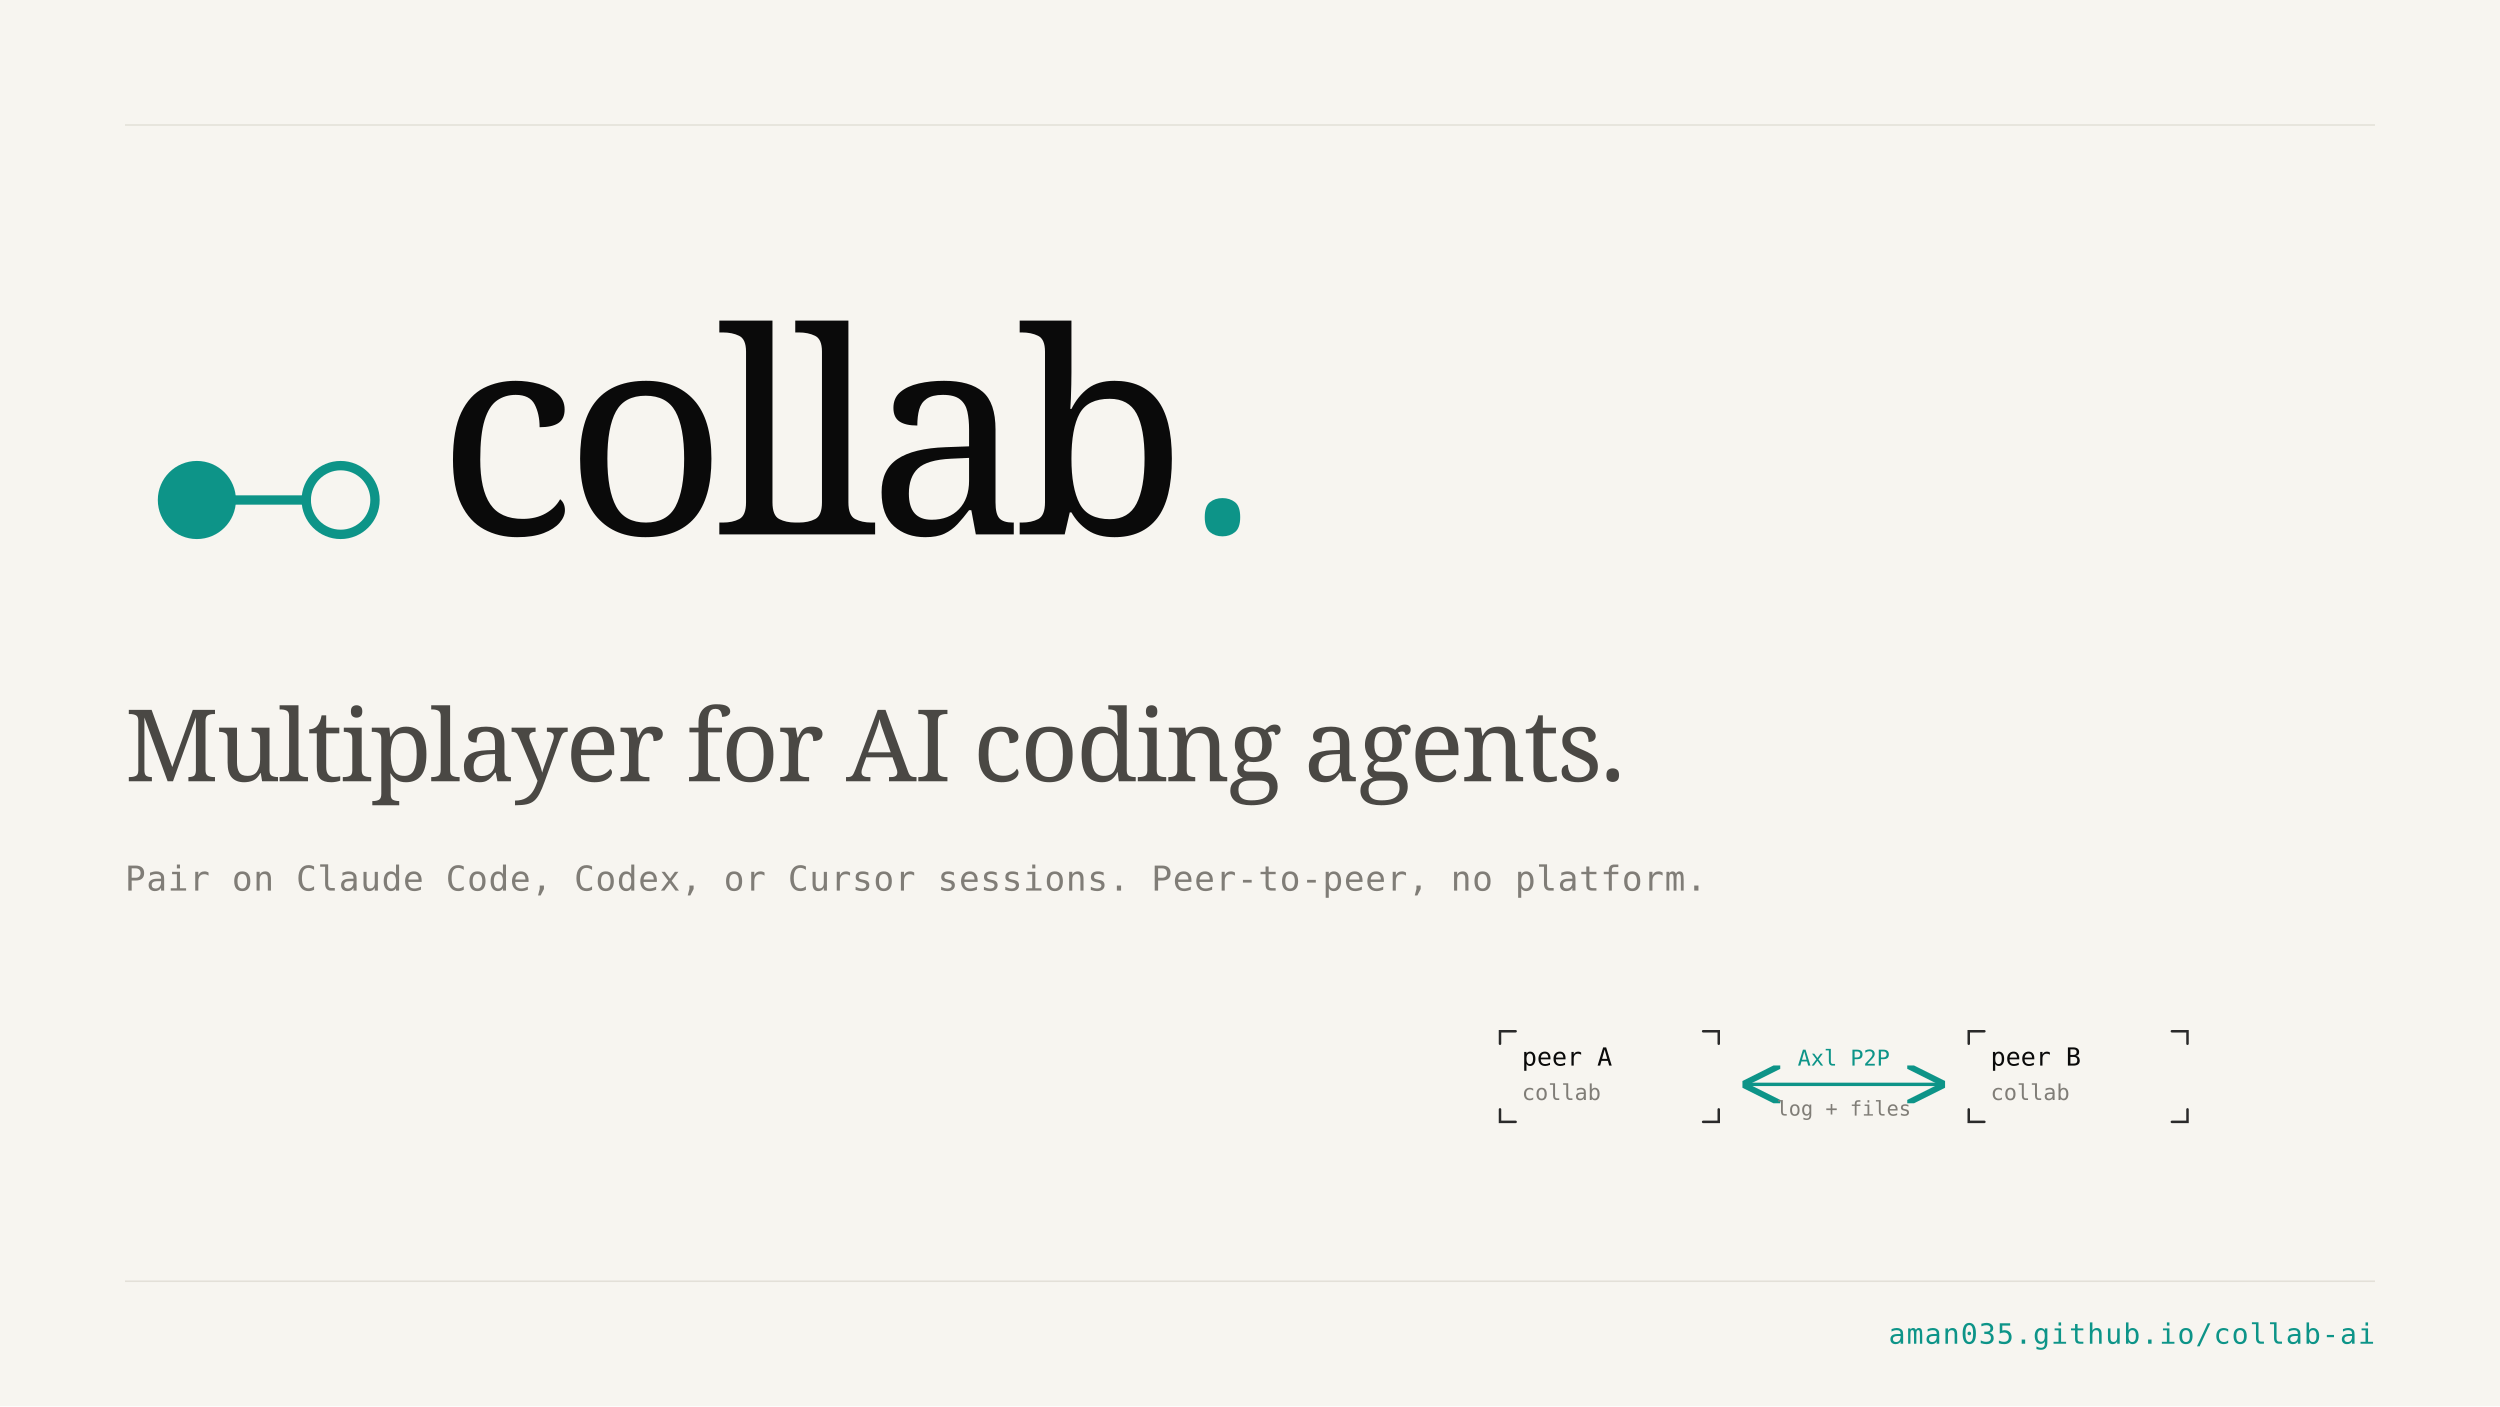
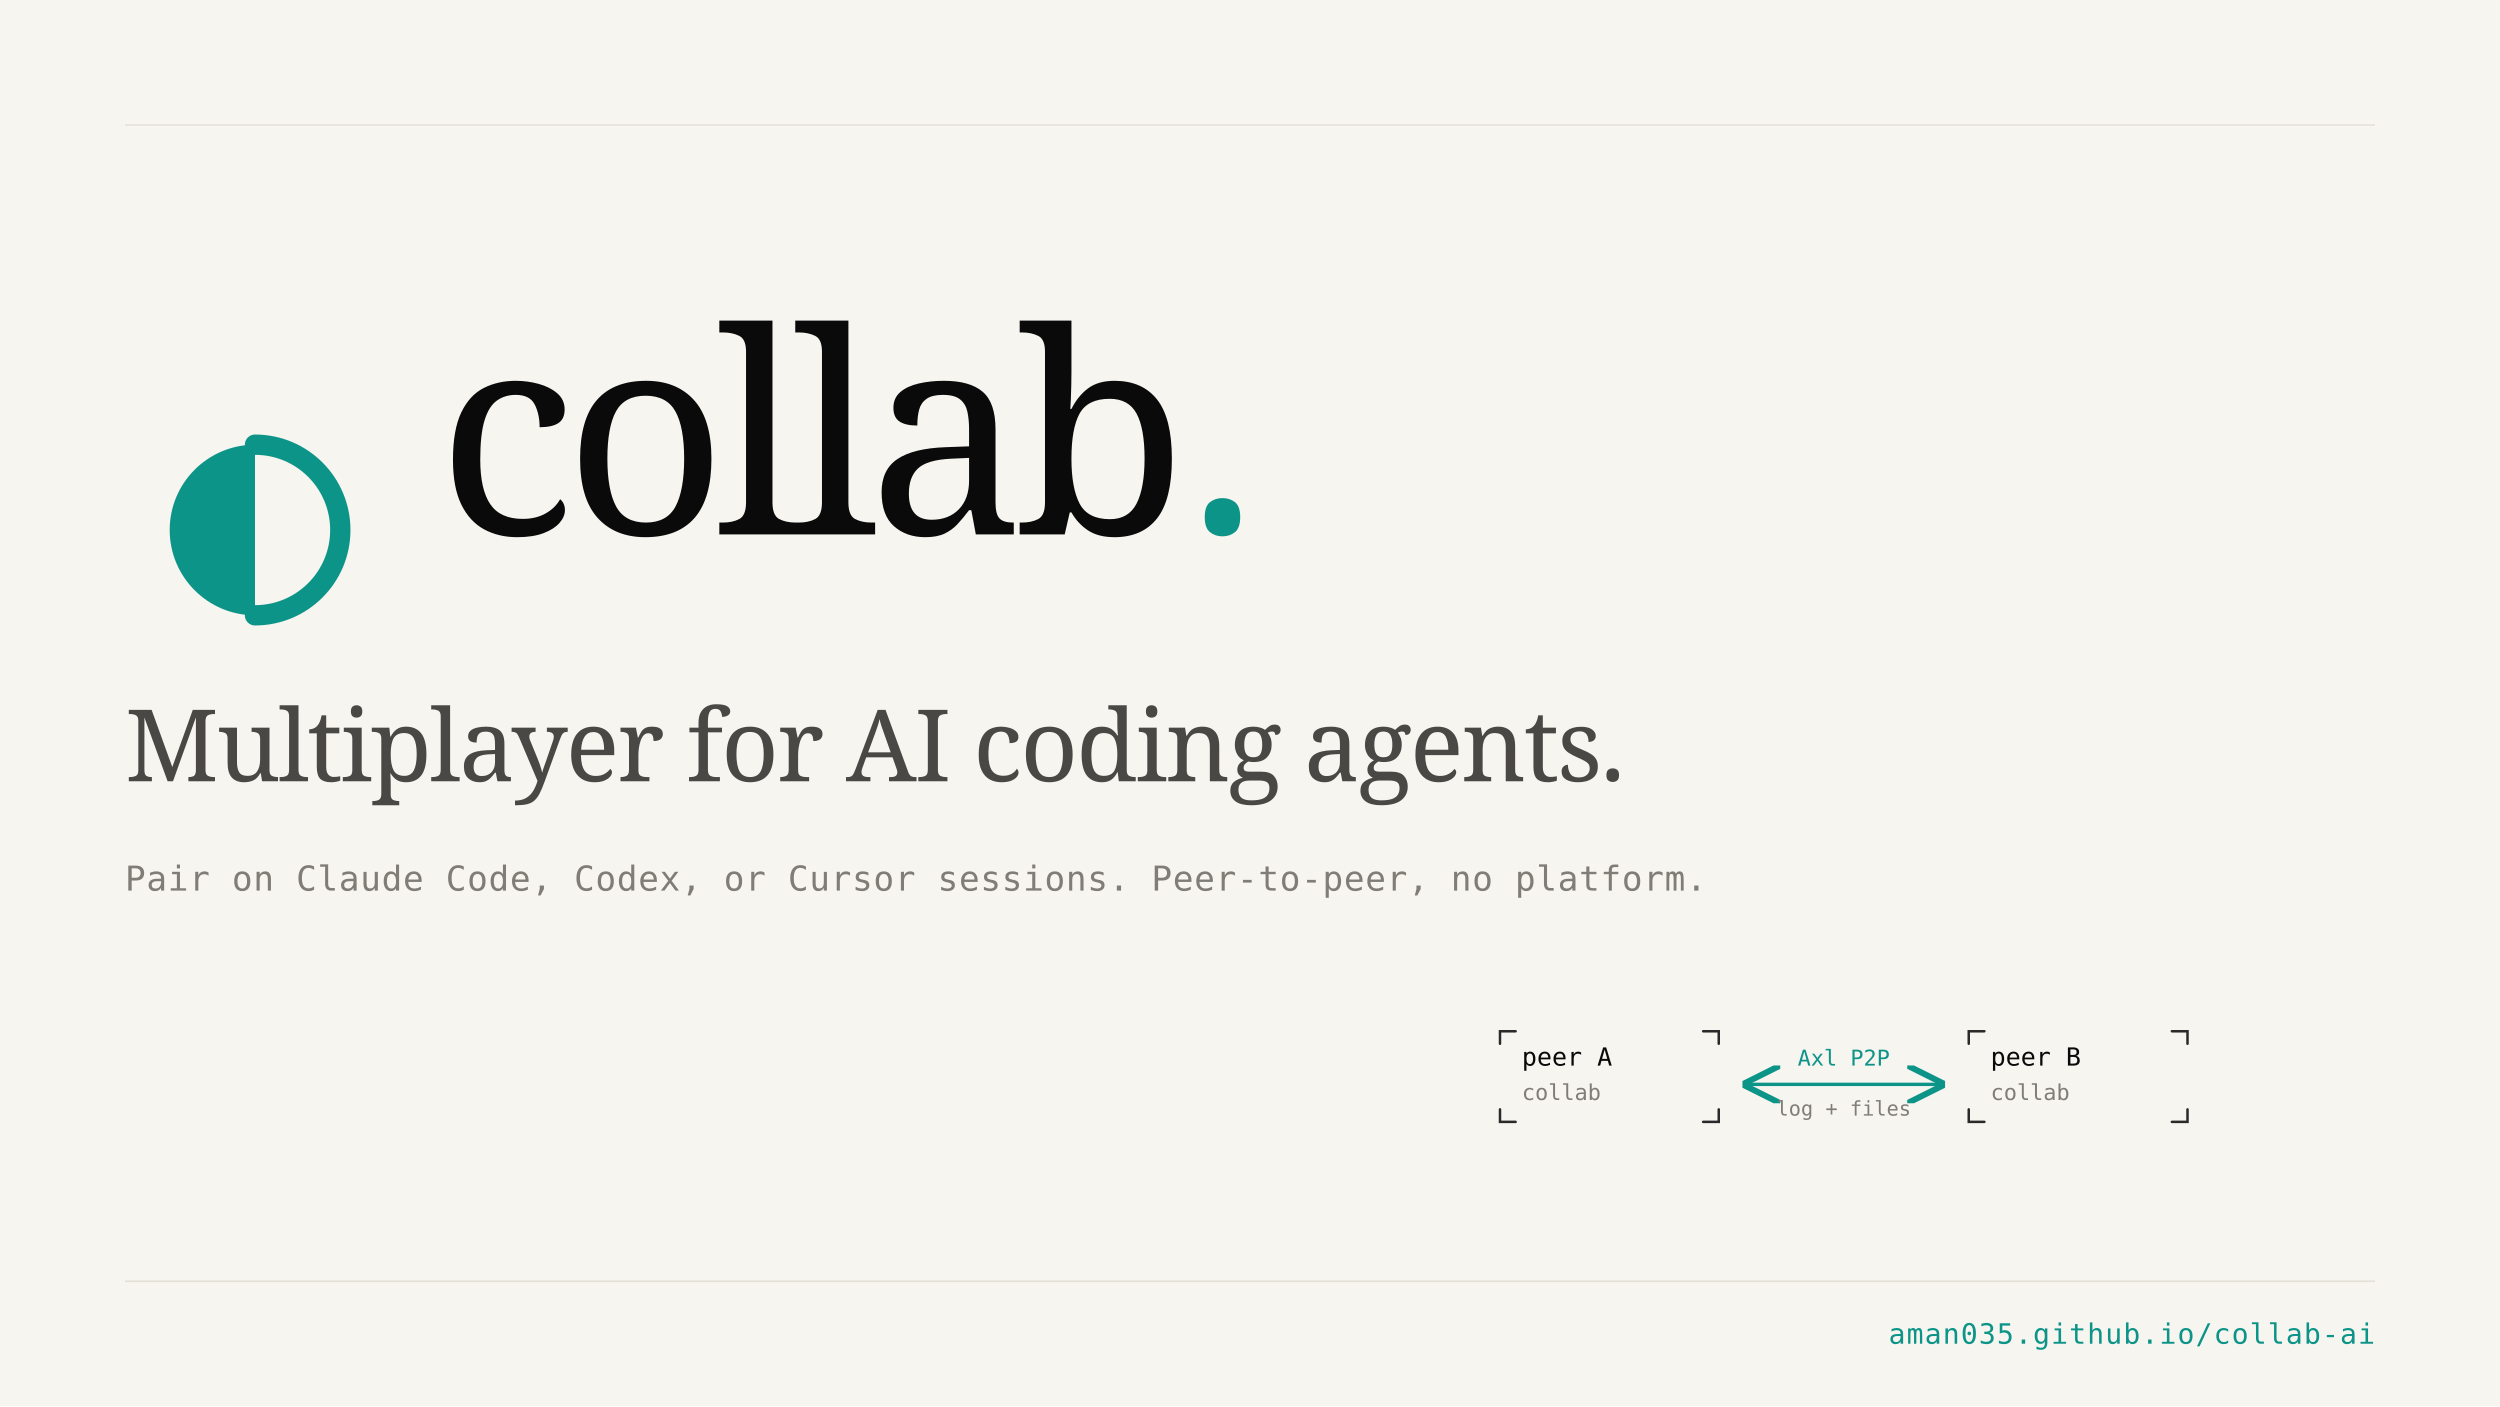
<svg xmlns="http://www.w3.org/2000/svg" viewBox="0 0 1600 900" role="img" aria-labelledby="bannerTitle" font-family="ui-monospace, 'SF Mono', Menlo, Consolas, monospace">
  <defs>
    <marker id="bcaret-r" viewBox="0 0 10 10" refX="8" refY="5" markerWidth="11" markerHeight="11" orient="auto">
      <path d="M 0 0 L 10 5 L 0 10" fill="none" stroke="#0d9488" stroke-width="1.6" stroke-linecap="round" stroke-linejoin="round" />
    </marker>
    <marker id="bcaret-l" viewBox="0 0 10 10" refX="2" refY="5" markerWidth="11" markerHeight="11" orient="auto">
      <path d="M 10 0 L 0 5 L 10 10" fill="none" stroke="#0d9488" stroke-width="1.6" stroke-linecap="round" stroke-linejoin="round" />
    </marker>
  </defs>
  <rect width="1600" height="900" fill="#f7f5f0" />
  <line x1="80" y1="80" x2="1520" y2="80" stroke="#e3e0d8" stroke-width="1" />
  <line x1="80" y1="820" x2="1520" y2="820" stroke="#e3e0d8" stroke-width="1" />
  <g transform="translate(80 320)">
-     <g fill="none" stroke="#0d9488" stroke-width="6" stroke-linecap="round">
-       <circle cx="46" cy="0" r="22" fill="#0d9488" />
-       <line x1="68" y1="0" x2="116" y2="0" />
-       <circle cx="138" cy="0" r="22" />
+     <g transform="translate(0 -64) scale(2.6)" fill="#0d9488" stroke="#0d9488">
+       <path d="M 32 11 A 21 21 0 0 0 32 53 Z" stroke="none" />
+       <path d="M 32 11 A 21 21 0 0 1 32 53" fill="none" stroke-width="5" stroke-linecap="round" />
    </g>
    <text x="200" y="22" font-family="Newsreader, 'Iowan Old Style', Georgia, serif" font-weight="500" font-size="180" fill="#0a0a0a" letter-spacing="-0.04em">collab<tspan fill="#0d9488">.</tspan>
    </text>
  </g>
  <text x="80" y="500" font-family="Newsreader, 'Iowan Old Style', Georgia, serif" font-weight="400" font-size="64" fill="#4a4844" letter-spacing="-0.02em">
    Multiplayer for AI coding agents.
  </text>
  <text x="80" y="570" font-family="ui-monospace, 'SF Mono', Menlo, Consolas, monospace" font-size="22" fill="#807d77" letter-spacing="0.02em">
    Pair on Claude Code, Codex, or Cursor sessions. Peer-to-peer, no platform.
  </text>
  <g transform="translate(960 660)" font-family="ui-monospace, 'SF Mono', Menlo, Consolas, monospace">
    <g stroke="#2a2a2a" stroke-width="1.6" fill="none" stroke-linecap="round">
      <path d="M 0 8 L 0 0 L 10 0" />
      <path d="M 130 0 L 140 0 L 140 8" />
      <path d="M 140 50 L 140 58 L 130 58" />
      <path d="M 10 58 L 0 58 L 0 50" />
    </g>
    <text x="14" y="22" font-size="16" fill="#0a0a0a">peer A</text>
    <text x="14" y="44" font-size="14" fill="#807d77">collab</text>
    <text x="220" y="22" font-size="14" fill="#0d9488" font-weight="500" text-anchor="middle">Axl P2P</text>
    <line x1="160" y1="34" x2="280" y2="34" stroke="#0d9488" stroke-width="2.2" stroke-linecap="round" marker-start="url(#bcaret-l)" marker-end="url(#bcaret-r)" />
    <text x="220" y="54" font-size="13" fill="#807d77" text-anchor="middle">log + files</text>
    <g transform="translate(300 0)" stroke="#2a2a2a" stroke-width="1.6" fill="none" stroke-linecap="round">
      <path d="M 0 8 L 0 0 L 10 0" />
      <path d="M 130 0 L 140 0 L 140 8" />
      <path d="M 140 50 L 140 58 L 130 58" />
      <path d="M 10 58 L 0 58 L 0 50" />
    </g>
    <text x="314" y="22" font-size="16" fill="#0a0a0a">peer B</text>
    <text x="314" y="44" font-size="14" fill="#807d77">collab</text>
  </g>
  <g font-family="ui-monospace, 'SF Mono', Menlo, Consolas, monospace" font-size="18" letter-spacing="0.04em">
    <text x="1520" y="860" text-anchor="end" fill="#0d9488">aman035.github.io/collab-ai</text>
  </g>
</svg>
